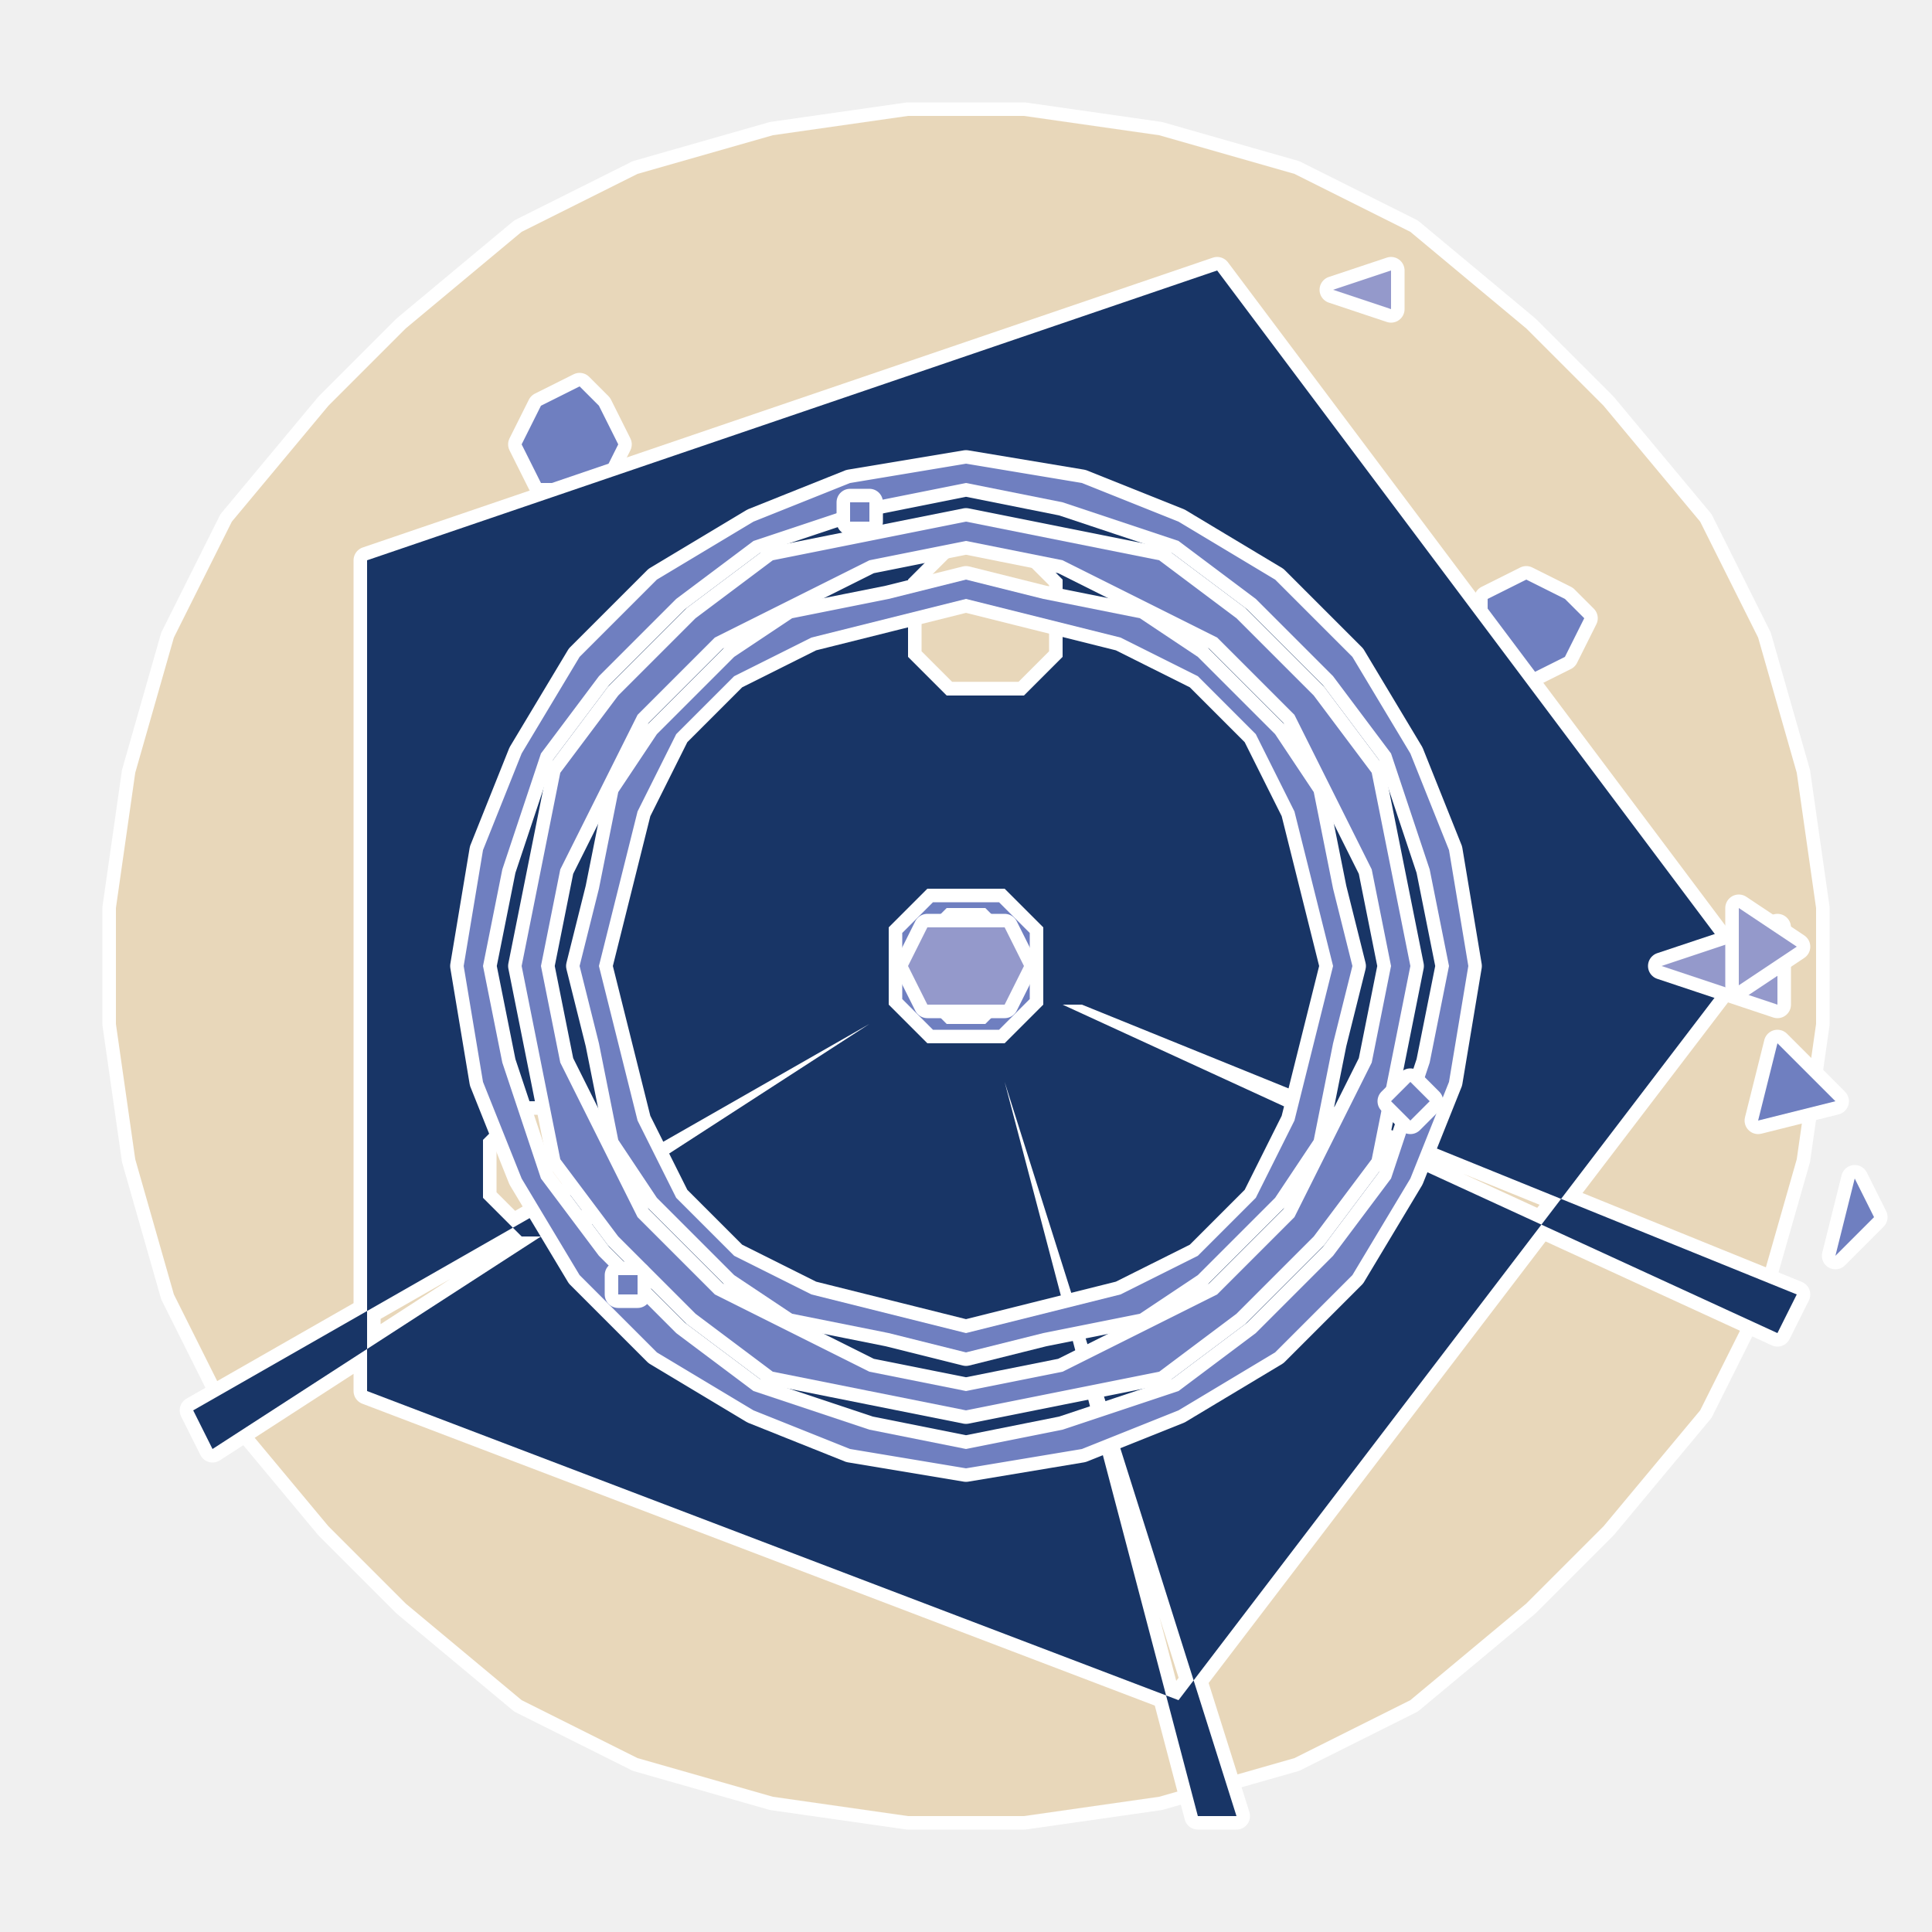
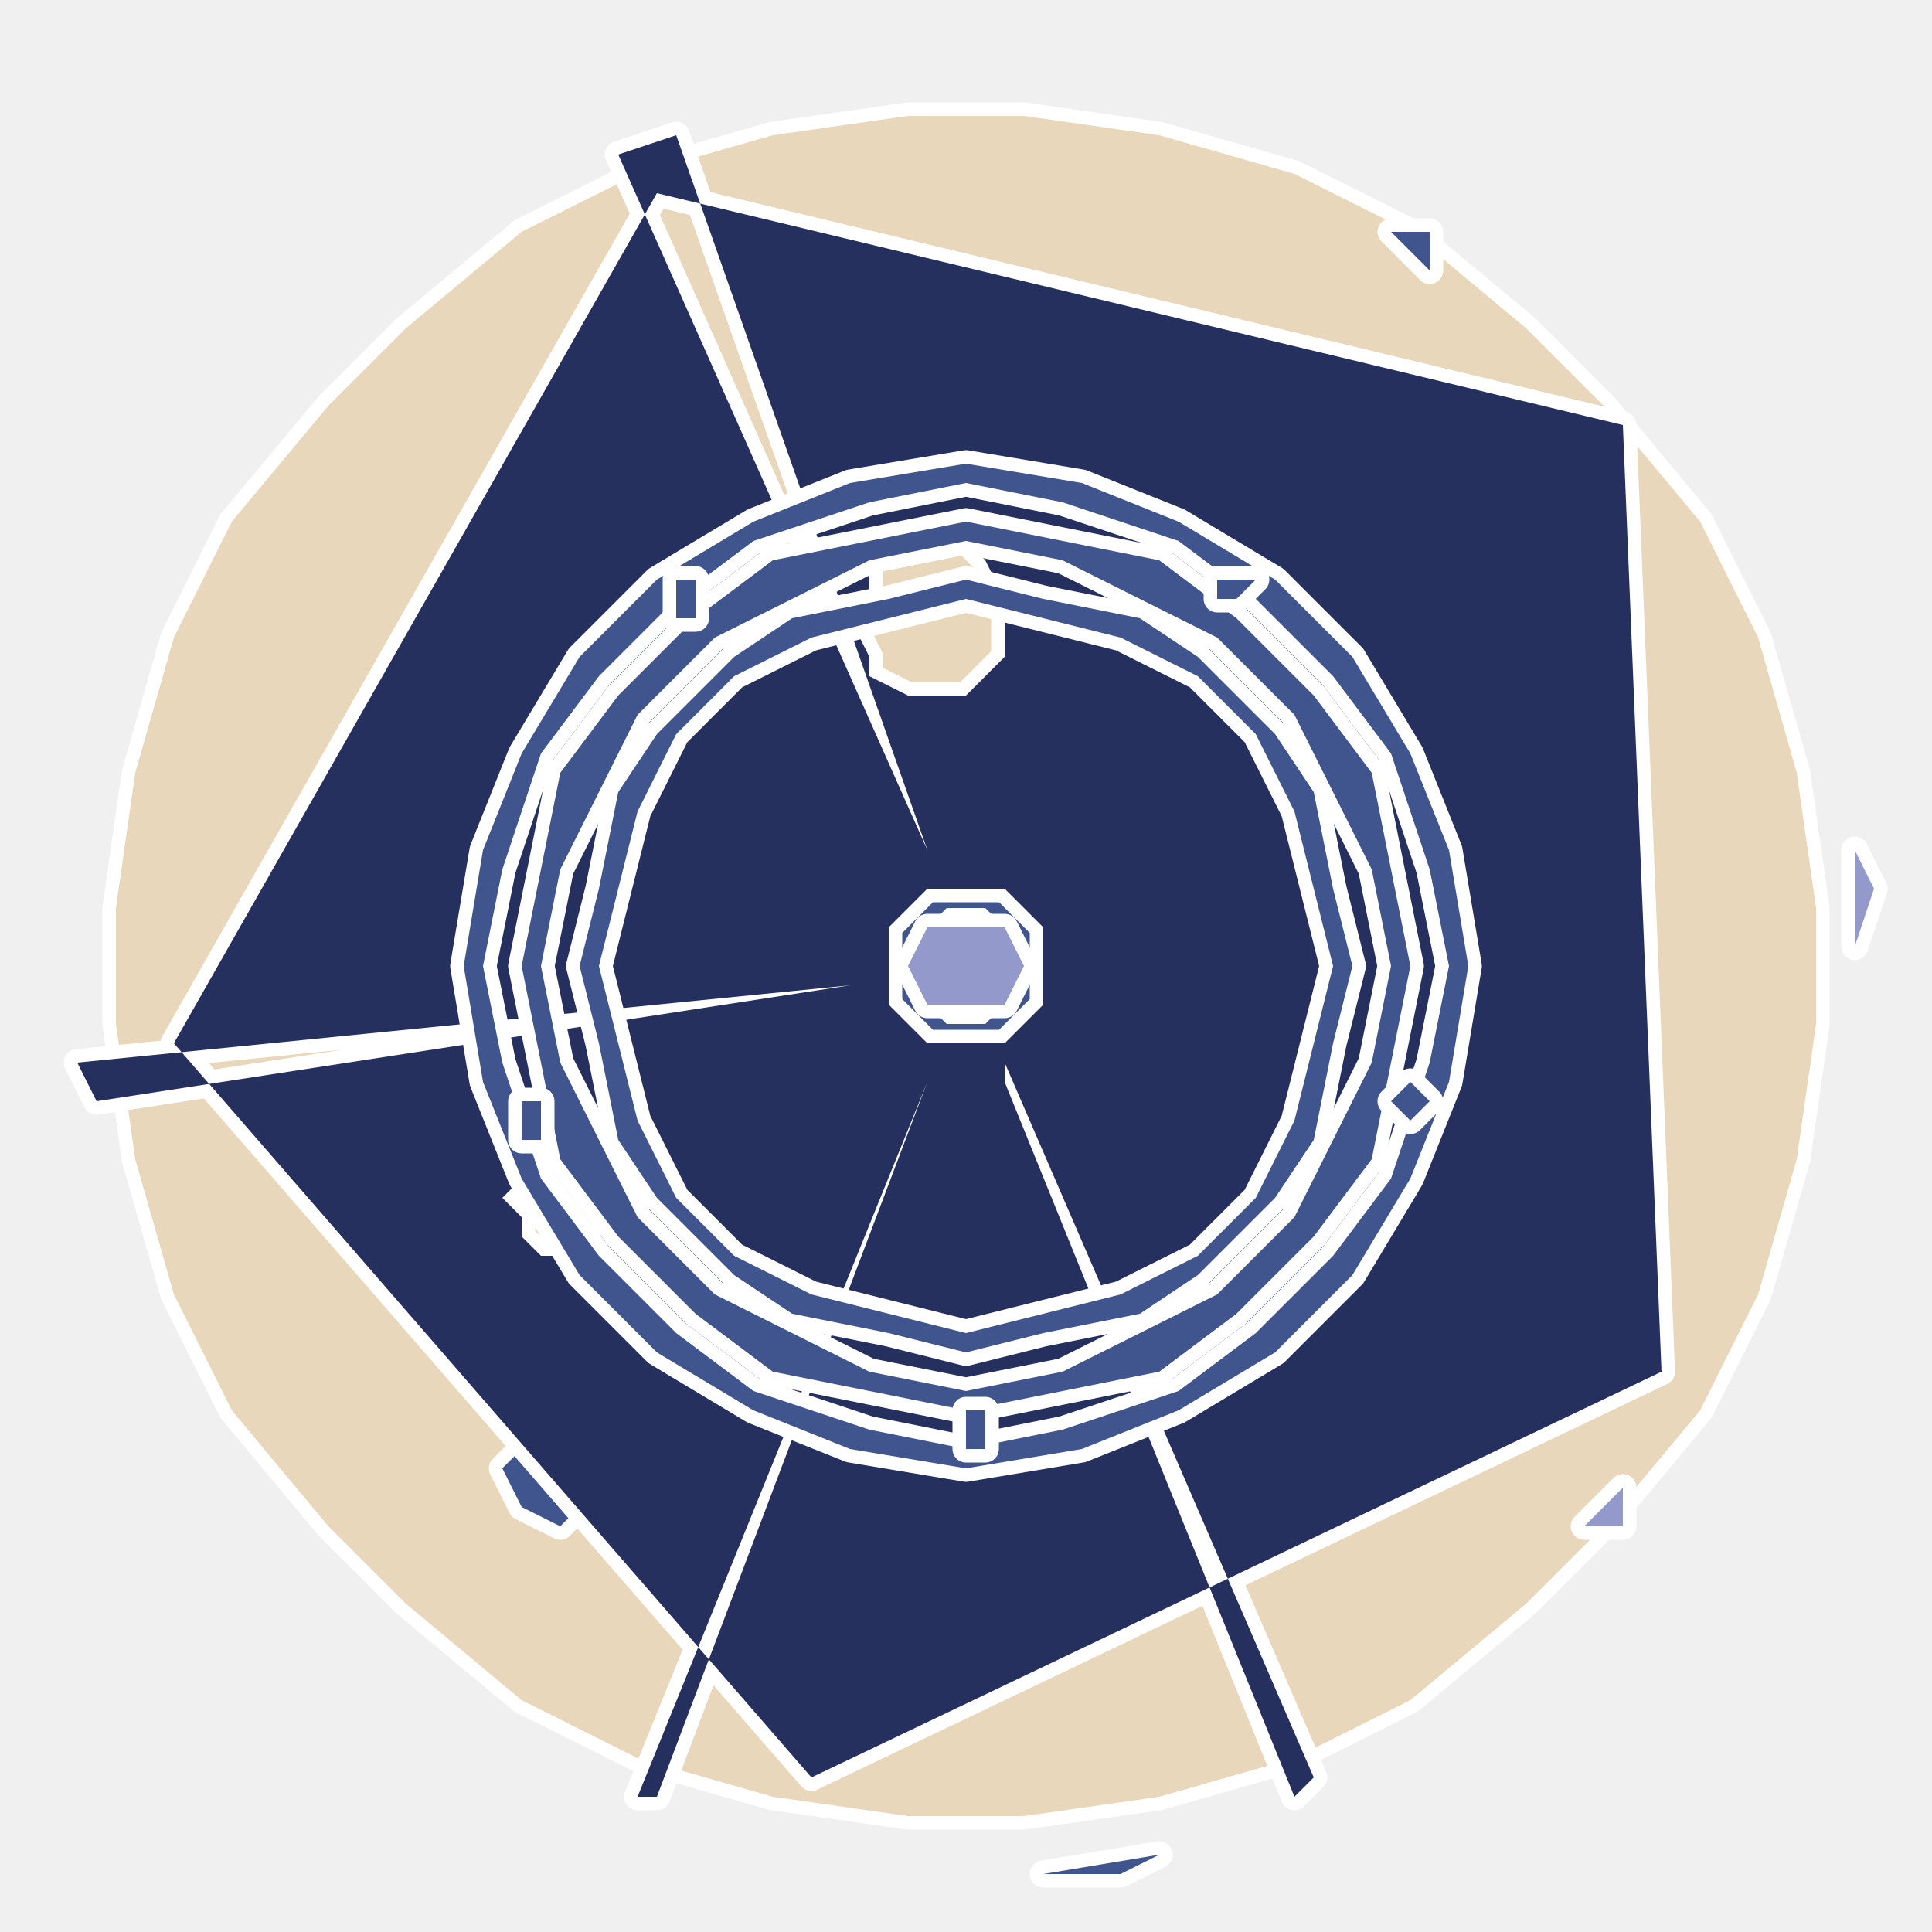
<svg xmlns="http://www.w3.org/2000/svg" viewBox="0 0 100 100" role="img" aria-label="@playform/hook-dsh-convention-suggester - spike-star">
  <style>
		@media (prefers-reduced-motion: no-preference) {
			.hook-dsh-convention-suggester-scene * { transform-box: view-box; transform-origin: 50% 50%; }
- 		.hook-dsh-convention-suggester-counter { animation: hook-dsh-convention-suggester-counter 21s linear -2s infinite; }
+ 		.hook-dsh-convention-suggester-counter { animation: hook-dsh-convention-suggester-counter 21s linear -1s infinite; }
		@keyframes hook-dsh-convention-suggester-counter { to { transform: rotate(-360deg); } }
- 		.hook-dsh-convention-suggester-breathe { animation: hook-dsh-convention-suggester-breathe 7s ease-in-out -2s infinite; }
+ 		.hook-dsh-convention-suggester-breathe { animation: hook-dsh-convention-suggester-breathe 5s ease-in-out -1s infinite; }
		@keyframes hook-dsh-convention-suggester-breathe { 50% { transform: scale(1.06); opacity: 0.85; } }
- 		.hook-dsh-convention-suggester-fire { animation: hook-dsh-convention-suggester-fire 3.1s ease-in-out infinite; }
+ 		.hook-dsh-convention-suggester-fire { animation: hook-dsh-convention-suggester-fire 2.6s ease-in-out infinite; }
		@keyframes hook-dsh-convention-suggester-fire { 0%, 100% { opacity: 0.35; } 50% { opacity: 1; } }
- 		.hook-dsh-convention-suggester-twinkle { animation: hook-dsh-convention-suggester-twinkle 11s ease-in-out -2s infinite; }
+ 		.hook-dsh-convention-suggester-twinkle { animation: hook-dsh-convention-suggester-twinkle 9s ease-in-out -1s infinite; }
		@keyframes hook-dsh-convention-suggester-twinkle { 0%, 100% { transform: scale(0.94); opacity: 0.4; } 50% { transform: scale(1.06); opacity: 1; } }
		}
	</style>
  <defs>
    <path id="hook-dsh-convention-suggester-0" d="M91,67 L88,73 L83,79 L79,83 L73,88 L67,91 L60,93 L53,94 L47,94 L40,93 L33,91 L27,88 L21,83 L17,79 L12,73 L9,67 L7,60 L6,53 L6,47 L7,40 L9,33 L12,27 L17,21 L21,17 L27,12 L33,9 L40,7 L47,6 L53,6 L60,7 L67,9 L73,12 L79,17 L83,21 L88,27 L91,33 L93,40 L94,47 L94,53 L93,60 Z" />
-     <path id="hook-dsh-convention-suggester-1" d="M32,23 L31,25 L30,25 L28,25 L27,23 L28,21 L30,20 L31,21 Z" />
-     <path id="hook-dsh-convention-suggester-2" d="M82,32 L81,34 L79,35 L77,34 L77,32 L77,31 L79,30 L81,31 Z" />
+     <path id="hook-dsh-convention-suggester-1" d="M31,76 L30,78 L29,79 L27,78 L26,76 L27,75 L29,74 L30,75 Z" />
+     <path id="hook-dsh-convention-suggester-2" d="M84,37 L83,38 L81,39 L80,38 L79,37 L80,35 L81,34 L83,35 Z" />
    <path id="hook-dsh-convention-suggester-3" d="M64,50 L64,54 L62,57 L60,60 L57,62 L54,64 L50,64 L46,64 L43,62 L40,60 L38,57 L36,54 L36,50 L36,46 L38,43 L40,40 L43,38 L46,36 L50,36 L54,36 L57,38 L60,40 L62,43 L64,46 Z M62,50 L61,53 L60,56 L58,58 L56,60 L53,61 L50,62 L47,61 L44,60 L42,58 L40,56 L39,53 L38,50 L39,47 L40,44 L42,42 L44,40 L47,39 L50,38 L53,39 L56,40 L58,42 L60,44 L61,47 Z" />
    <path id="hook-dsh-convention-suggester-4" d="M55,50 L55,52 L54,54 L52,55 L50,55 L48,55 L46,54 L45,52 L45,50 L45,48 L46,46 L48,45 L50,45 L52,45 L54,46 L55,48 Z M53,50 L53,51 L52,52 L51,53 L50,53 L49,53 L48,52 L47,51 L47,50 L47,49 L48,48 L49,47 L50,47 L51,47 L52,48 L53,49 Z" />
-     <path id="hook-dsh-convention-suggester-5" d="M90,50 L61,88 L19,72 L19,29 L63,14 Z M56,52 L93,67 L92,69 L55,52 Z M55,32 L55,34 L54,35 L53,36 L51,36 L49,36 L48,35 L47,34 L47,32 L47,30 L48,29 L49,28 L51,28 L53,28 L54,29 L55,30 Z M52,56 L64,94 L62,94 L52,56 Z M45,53 L11,75 L10,73 L45,53 Z M32,61 L32,62 L31,63 L30,64 L29,64 L27,64 L26,63 L25,62 L25,61 L25,59 L26,58 L27,57 L29,57 L30,57 L31,58 L32,59 Z M54,50 L54,52 L53,53 L52,54 L50,54 L48,54 L47,53 L46,52 L46,50 L46,48 L47,47 L48,46 L50,46 L52,46 L53,47 L54,48 Z" />
-     <path id="hook-dsh-convention-suggester-6" d="M92,48 L86,50 L92,52 Z" />
-     <path id="hook-dsh-convention-suggester-7" d="M70,50 L69,54 L68,59 L66,62 L62,66 L59,68 L54,69 L50,70 L46,69 L41,68 L38,66 L34,62 L32,59 L31,54 L30,50 L31,46 L32,41 L34,38 L38,34 L41,32 L46,31 L50,30 L54,31 L59,32 L62,34 L66,38 L68,41 L69,46 Z M69,50 L68,54 L67,58 L65,62 L62,65 L58,67 L54,68 L50,69 L46,68 L42,67 L38,65 L35,62 L33,58 L32,54 L31,50 L32,46 L33,42 L35,38 L38,35 L42,33 L46,32 L50,31 L54,32 L58,33 L62,35 L65,38 L67,42 L68,46 Z" />
-     <path id="hook-dsh-convention-suggester-8" d="M73,50 L72,55 L71,60 L68,64 L64,68 L60,71 L55,72 L50,73 L45,72 L40,71 L36,68 L32,64 L29,60 L28,55 L27,50 L28,45 L29,40 L32,36 L36,32 L40,29 L45,28 L50,27 L55,28 L60,29 L64,32 L68,36 L71,40 L72,45 Z M72,50 L71,55 L69,59 L67,63 L63,67 L59,69 L55,71 L50,72 L45,71 L41,69 L37,67 L33,63 L31,59 L29,55 L28,50 L29,45 L31,41 L33,37 L37,33 L41,31 L45,29 L50,28 L55,29 L59,31 L63,33 L67,37 L69,41 L71,45 Z" />
-     <path id="hook-dsh-convention-suggester-9" d="M76,50 L75,56 L73,61 L70,66 L66,70 L61,73 L56,75 L50,76 L44,75 L39,73 L34,70 L30,66 L27,61 L25,56 L24,50 L25,44 L27,39 L30,34 L34,30 L39,27 L44,25 L50,24 L56,25 L61,27 L66,30 L70,34 L73,39 L75,44 Z M75,50 L74,55 L72,61 L69,65 L65,69 L61,72 L55,74 L50,75 L45,74 L39,72 L35,69 L31,65 L28,61 L26,55 L25,50 L26,45 L28,39 L31,35 L35,31 L39,28 L45,26 L50,25 L55,26 L61,28 L65,31 L69,35 L72,39 L74,45 Z" />
-     <path id="hook-dsh-convention-suggester-10" d="M74,57 L73,58 L73,58 L72,57 L73,56 L73,56 Z" />
-     <path id="hook-dsh-convention-suggester-11" d="M33,66 L33,67 L32,67 L32,66 L32,66 L33,66 Z" />
-     <path id="hook-dsh-convention-suggester-12" d="M45,27 L45,27 L44,27 L44,27 L44,26 L45,26 Z" />
-     <path id="hook-dsh-convention-suggester-13" d="M96,61 L97,63 L95,65 Z" />
-     <path id="hook-dsh-convention-suggester-14" d="M90,47 L93,49 L90,51 Z" />
-     <path id="hook-dsh-convention-suggester-15" d="M92,54 L95,57 L91,58 Z" />
-     <path id="hook-dsh-convention-suggester-16" d="M69,15 L72,14 L72,16 Z" />
-     <path id="hook-dsh-convention-suggester-17" d="M53,50 L52,52 L51,52 L49,52 L48,52 L47,50 L48,48 L49,48 L51,48 L52,48 Z" />
+     <path id="hook-dsh-convention-suggester-5" d="M86,71 L42,92 L9,54 L34,10 L84,22 Z M52,55 L68,92 L67,93 L52,56 Z M52,32 L52,34 L51,35 L50,36 L48,36 L47,36 L45,35 L45,34 L44,32 L45,31 L45,29 L47,28 L48,28 L50,28 L51,29 L52,31 Z M48,56 L34,93 L33,93 L48,56 Z M44,51 L5,57 L4,55 L44,51 Z M32,62 L32,63 L31,64 L30,65 L29,65 L28,65 L27,64 L27,63 L26,62 L27,61 L27,60 L28,59 L29,59 L30,59 L31,60 L32,61 Z M48,44 L32,8 L35,7 L48,44 Z M54,50 L54,52 L53,53 L52,54 L50,54 L48,54 L47,53 L46,52 L46,50 L46,48 L47,47 L48,46 L50,46 L52,46 L53,47 L54,48 Z" />
+     <path id="hook-dsh-convention-suggester-6" d="M70,50 L69,54 L68,59 L66,62 L62,66 L59,68 L54,69 L50,70 L46,69 L41,68 L38,66 L34,62 L32,59 L31,54 L30,50 L31,46 L32,41 L34,38 L38,34 L41,32 L46,31 L50,30 L54,31 L59,32 L62,34 L66,38 L68,41 L69,46 Z M69,50 L68,54 L67,58 L65,62 L62,65 L58,67 L54,68 L50,69 L46,68 L42,67 L38,65 L35,62 L33,58 L32,54 L31,50 L32,46 L33,42 L35,38 L38,35 L42,33 L46,32 L50,31 L54,32 L58,33 L62,35 L65,38 L67,42 L68,46 Z" />
+     <path id="hook-dsh-convention-suggester-7" d="M73,50 L72,55 L71,60 L68,64 L64,68 L60,71 L55,72 L50,73 L45,72 L40,71 L36,68 L32,64 L29,60 L28,55 L27,50 L28,45 L29,40 L32,36 L36,32 L40,29 L45,28 L50,27 L55,28 L60,29 L64,32 L68,36 L71,40 L72,45 Z M72,50 L71,55 L69,59 L67,63 L63,67 L59,69 L55,71 L50,72 L45,71 L41,69 L37,67 L33,63 L31,59 L29,55 L28,50 L29,45 L31,41 L33,37 L37,33 L41,31 L45,29 L50,28 L55,29 L59,31 L63,33 L67,37 L69,41 L71,45 Z" />
+     <path id="hook-dsh-convention-suggester-8" d="M76,50 L75,56 L73,61 L70,66 L66,70 L61,73 L56,75 L50,76 L44,75 L39,73 L34,70 L30,66 L27,61 L25,56 L24,50 L25,44 L27,39 L30,34 L34,30 L39,27 L44,25 L50,24 L56,25 L61,27 L66,30 L70,34 L73,39 L75,44 Z M75,50 L74,55 L72,61 L69,65 L65,69 L61,72 L55,74 L50,75 L45,74 L39,72 L35,69 L31,65 L28,61 L26,55 L25,50 L26,45 L28,39 L31,35 L35,31 L39,28 L45,26 L50,25 L55,26 L61,28 L65,31 L69,35 L72,39 L74,45 Z" />
+     <path id="hook-dsh-convention-suggester-9" d="M74,57 L73,58 L73,58 L72,57 L73,56 L73,56 Z" />
+     <path id="hook-dsh-convention-suggester-10" d="M51,74 L51,75 L50,75 L50,74 L50,73 L51,73 Z" />
+     <path id="hook-dsh-convention-suggester-11" d="M28,58 L28,59 L27,59 L27,58 L27,57 L28,57 Z" />
+     <path id="hook-dsh-convention-suggester-12" d="M36,31 L36,32 L35,32 L35,31 L35,30 L36,30 Z" />
+     <path id="hook-dsh-convention-suggester-13" d="M65,30 L64,31 L63,31 L63,30 L63,30 L64,30 Z" />
+     <path id="hook-dsh-convention-suggester-14" d="M72,12 L74,12 L74,14 Z" />
+     <path id="hook-dsh-convention-suggester-15" d="M84,77 L84,79 L82,79 Z" />
+     <path id="hook-dsh-convention-suggester-16" d="M60,96 L58,97 L54,97 Z" />
+     <path id="hook-dsh-convention-suggester-17" d="M96,44 L97,46 L96,49 Z" />
+     <path id="hook-dsh-convention-suggester-18" d="M53,50 L52,52 L51,52 L49,52 L48,52 L47,50 L48,48 L49,48 L51,48 L52,48 Z" />
  </defs>
  <g class="hook-dsh-convention-suggester-scene">
    <g fill="#E8D7BA" fill-opacity="1" fill-rule="evenodd" stroke="#ffffff" stroke-width="1.4" stroke-linejoin="round" paint-order="stroke fill">
      <use class="hook-dsh-convention-suggester-breathe" href="#hook-dsh-convention-suggester-0" />
    </g>
-     <g fill="#6F7FC0" fill-opacity="1" fill-rule="evenodd" stroke="#ffffff" stroke-width="1.4" stroke-linejoin="round" paint-order="stroke fill">
-       <use class="hook-dsh-convention-suggester-fire" style="animation-delay:-2.00s" href="#hook-dsh-convention-suggester-1" />
-       <use class="hook-dsh-convention-suggester-fire" style="animation-delay:-2.18s" href="#hook-dsh-convention-suggester-2" />
+     <g fill="#40548D" fill-opacity="1" fill-rule="evenodd" stroke="#ffffff" stroke-width="1.4" stroke-linejoin="round" paint-order="stroke fill">
+       <use class="hook-dsh-convention-suggester-fire" style="animation-delay:-1.00s" href="#hook-dsh-convention-suggester-1" />
+       <use class="hook-dsh-convention-suggester-fire" style="animation-delay:-1.18s" href="#hook-dsh-convention-suggester-2" />
      <use class="hook-dsh-convention-suggester-breathe" href="#hook-dsh-convention-suggester-3" />
      <use class="hook-dsh-convention-suggester-breathe" href="#hook-dsh-convention-suggester-4" />
    </g>
-     <g fill="#183566" fill-opacity="1" fill-rule="evenodd" stroke="#ffffff" stroke-width="1.4" stroke-linejoin="round" paint-order="stroke fill">
+     <g fill="#26305E" fill-opacity="1" fill-rule="evenodd" stroke="#ffffff" stroke-width="1.4" stroke-linejoin="round" paint-order="stroke fill">
      <use href="#hook-dsh-convention-suggester-5" />
    </g>
-     <g fill="#9499CB" fill-opacity="1" fill-rule="evenodd" stroke="#ffffff" stroke-width="1.4" stroke-linejoin="round" paint-order="stroke fill">
-       <use class="hook-dsh-convention-suggester-fire" style="animation-delay:-2.36s" href="#hook-dsh-convention-suggester-6" />
-     </g>
-     <g fill="#6F7FC0" fill-opacity="1" fill-rule="evenodd" stroke="#ffffff" stroke-width="1.4" stroke-linejoin="round" paint-order="stroke fill">
+     <g fill="#40548D" fill-opacity="1" fill-rule="evenodd" stroke="#ffffff" stroke-width="1.4" stroke-linejoin="round" paint-order="stroke fill">
+       <use class="hook-dsh-convention-suggester-breathe" href="#hook-dsh-convention-suggester-6" />
      <use class="hook-dsh-convention-suggester-breathe" href="#hook-dsh-convention-suggester-7" />
      <use class="hook-dsh-convention-suggester-breathe" href="#hook-dsh-convention-suggester-8" />
-       <use class="hook-dsh-convention-suggester-breathe" href="#hook-dsh-convention-suggester-9" />
+       <use class="hook-dsh-convention-suggester-counter" href="#hook-dsh-convention-suggester-9" />
      <use class="hook-dsh-convention-suggester-counter" href="#hook-dsh-convention-suggester-10" />
      <use class="hook-dsh-convention-suggester-counter" href="#hook-dsh-convention-suggester-11" />
      <use class="hook-dsh-convention-suggester-counter" href="#hook-dsh-convention-suggester-12" />
-       <use class="hook-dsh-convention-suggester-twinkle" href="#hook-dsh-convention-suggester-13" />
+       <use class="hook-dsh-convention-suggester-counter" href="#hook-dsh-convention-suggester-13" />
+       <use class="hook-dsh-convention-suggester-twinkle" href="#hook-dsh-convention-suggester-14" />
    </g>
    <g fill="#9499CB" fill-opacity="1" fill-rule="evenodd" stroke="#ffffff" stroke-width="1.4" stroke-linejoin="round" paint-order="stroke fill">
-       <use class="hook-dsh-convention-suggester-twinkle" href="#hook-dsh-convention-suggester-14" />
-     </g>
-     <g fill="#6F7FC0" fill-opacity="1" fill-rule="evenodd" stroke="#ffffff" stroke-width="1.4" stroke-linejoin="round" paint-order="stroke fill">
      <use class="hook-dsh-convention-suggester-twinkle" href="#hook-dsh-convention-suggester-15" />
    </g>
+     <g fill="#40548D" fill-opacity="1" fill-rule="evenodd" stroke="#ffffff" stroke-width="1.4" stroke-linejoin="round" paint-order="stroke fill">
+       <use class="hook-dsh-convention-suggester-twinkle" href="#hook-dsh-convention-suggester-16" />
+     </g>
    <g fill="#9499CB" fill-opacity="1" fill-rule="evenodd" stroke="#ffffff" stroke-width="1.4" stroke-linejoin="round" paint-order="stroke fill">
-       <use class="hook-dsh-convention-suggester-twinkle" href="#hook-dsh-convention-suggester-16" />
-       <use class="hook-dsh-convention-suggester-breathe" href="#hook-dsh-convention-suggester-17" />
+       <use class="hook-dsh-convention-suggester-twinkle" href="#hook-dsh-convention-suggester-17" />
+       <use class="hook-dsh-convention-suggester-breathe" href="#hook-dsh-convention-suggester-18" />
    </g>
  </g>
</svg>
